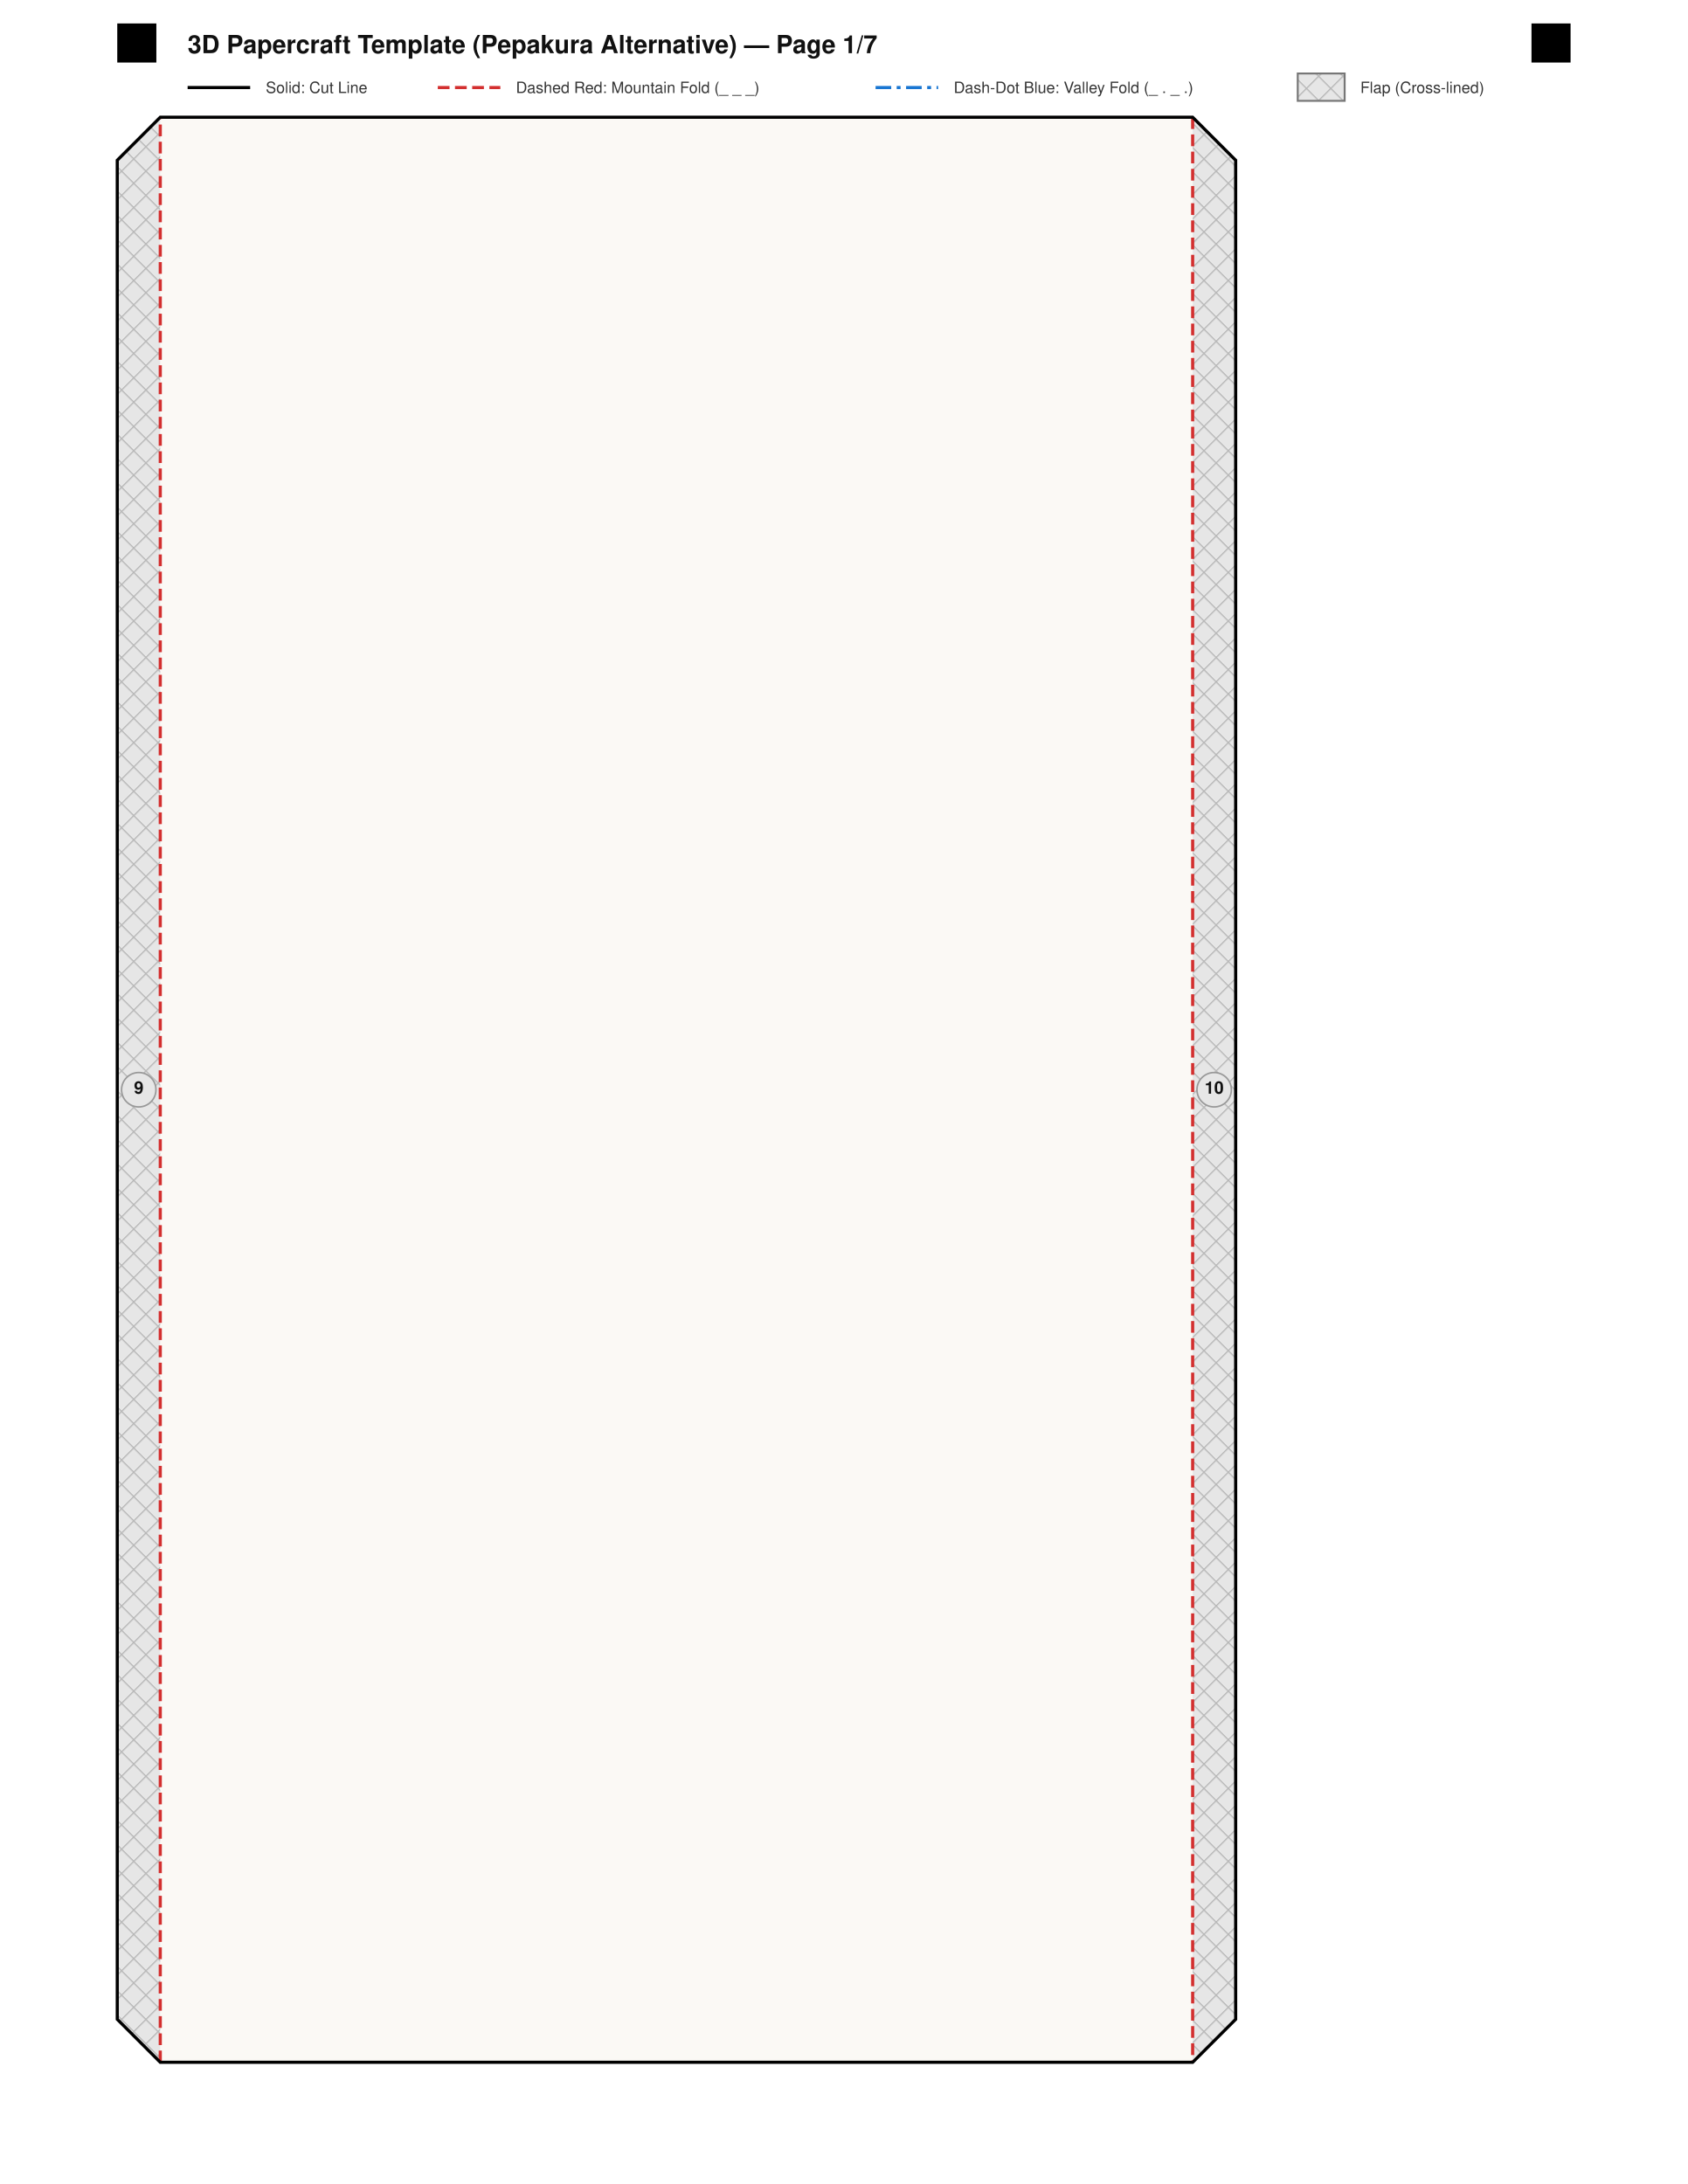
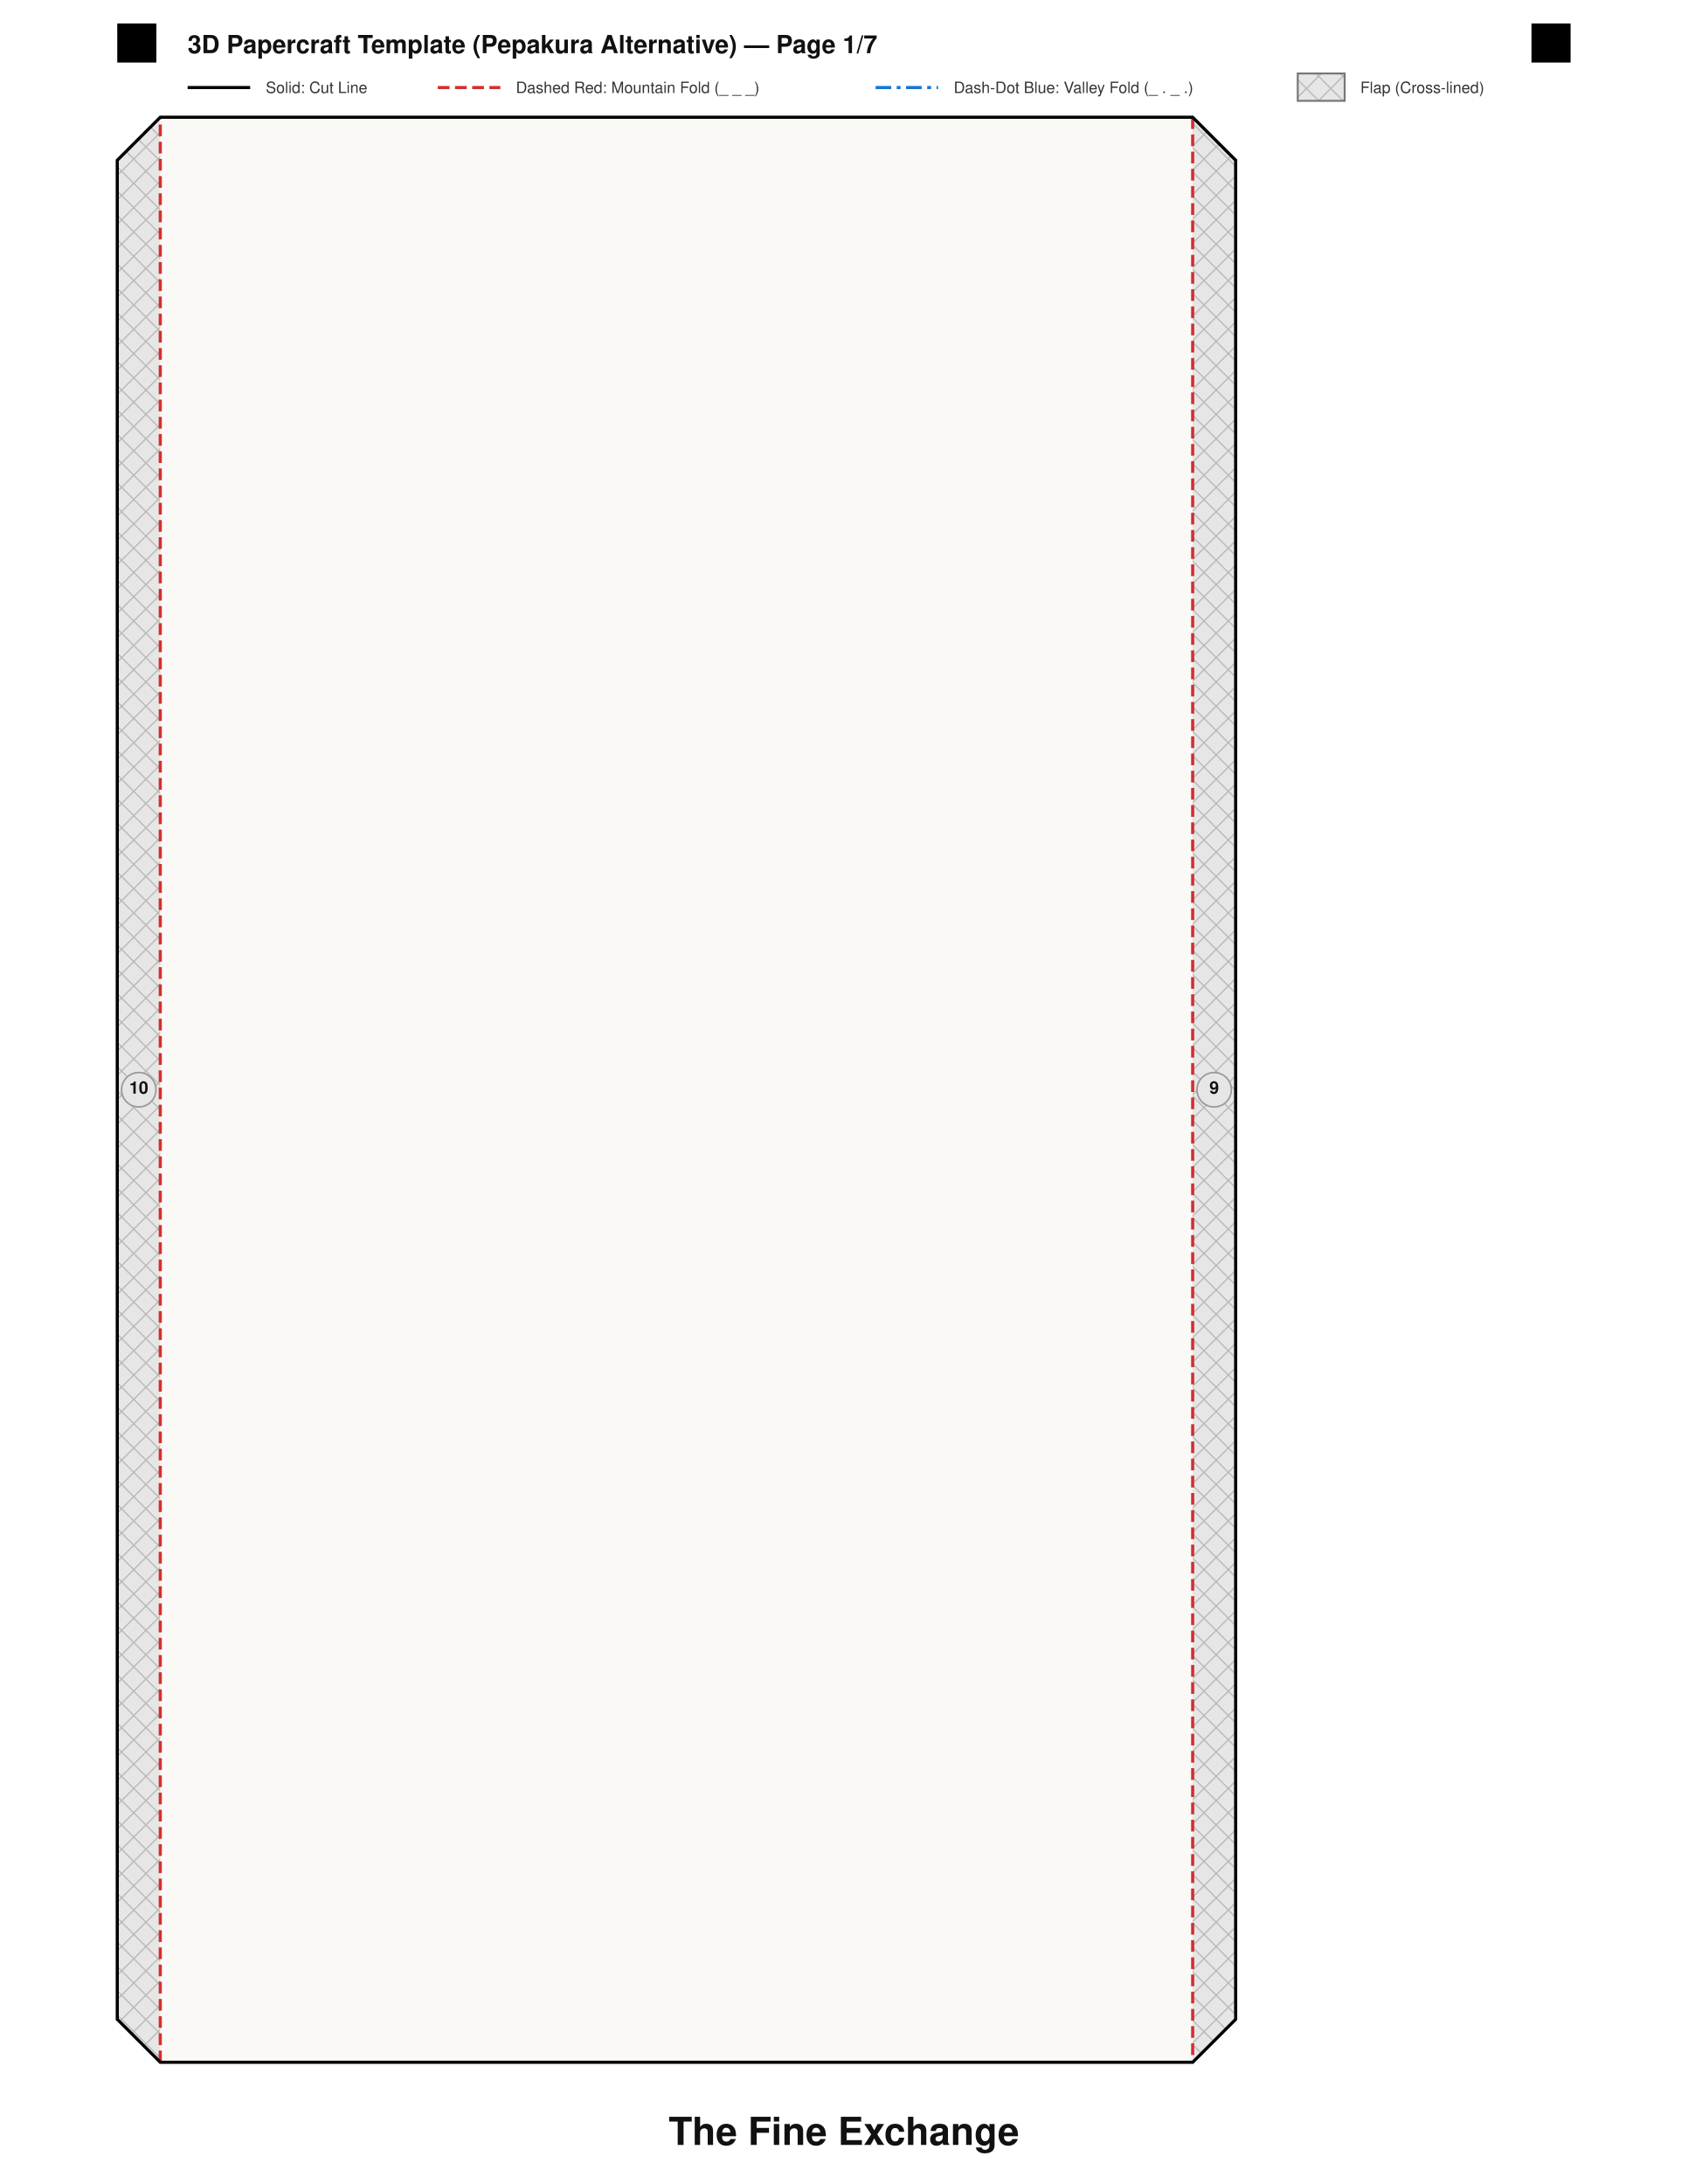
<svg xmlns="http://www.w3.org/2000/svg" width="215.9mm" height="279.4mm" viewBox="0 0 215.9 279.4">
  <defs>
    <pattern id="flap_crosshatch" width="2.2" height="2.2" patternTransform="rotate(45 0 0)" patternUnits="userSpaceOnUse">
      <rect width="2.2" height="2.2" fill="#E6E6E6" />
      <line x1="0" y1="0" x2="0" y2="2.2" stroke="#B8B8B8" stroke-width="0.32" />
      <line x1="0" y1="0" x2="2.2" y2="0" stroke="#B8B8B8" stroke-width="0.32" />
    </pattern>
  </defs>
  <g id="REGISTRATION_MARKS" fill="#000000">
    <rect x="15.0" y="3.0" width="5" height="5" />
    <rect x="195.9" y="3.0" width="5" height="5" />
  </g>
  <text x="24" y="6.8" font-family="Helvetica, Arial, sans-serif" font-weight="bold" font-size="3.2" fill="#111111">3D Papercraft Template (Pepakura Alternative) — Page 1/7</text>
  <g id="LEGEND" transform="translate(24, 11.2)" font-family="Helvetica, Arial, sans-serif" font-size="2.0" fill="#333333">
    <line x1="0" y1="0" x2="8" y2="0" stroke="#000000" stroke-width="0.4" />
    <text x="10" y="0.7">Solid: Cut Line</text>
    <line x1="32" y1="0" x2="40" y2="0" stroke="#D32F2F" stroke-width="0.4" stroke-dasharray="1.5,0.7" />
    <text x="42" y="0.7">Dashed Red: Mountain Fold (_ _ _)</text>
    <line x1="88" y1="0" x2="96" y2="0" stroke="#1976D2" stroke-width="0.4" stroke-dasharray="2.0,0.7,0.5,0.7" />
    <text x="98" y="0.7">Dash-Dot Blue: Valley Fold (_ . _ .)</text>
    <rect x="142" y="-1.8" width="6" height="3.5" fill="url(#flap_crosshatch)" stroke="#777777" stroke-width="0.25" />
    <text x="150" y="0.7">Flap (Cross-lined)</text>
  </g>
  <g id="FACETS" fill="#FBF9F5" stroke="none">
-     <polygon points="152.56,15.00 152.56,263.83 20.50,263.83 20.50,15.00" />
+     <polygon points="20.50,263.83 20.50,15.00 152.56,15.00 152.56,263.83" />
  </g>
  <g id="GLUE_TABS" fill="url(#flap_crosshatch)" stroke="none">
+     <polygon points="152.56,15.00 158.06,20.50 158.06,258.33 152.56,263.83" />
    <polygon points="20.50,263.83 15.00,258.33 15.00,20.50 20.50,15.00" />
-     <polygon points="152.56,15.00 158.06,20.50 158.06,258.33 152.56,263.83" />
  </g>
  <g id="FOLD_LINES">
+     <line x1="152.56" y1="15.00" x2="152.56" y2="263.83" stroke="#D32F2F" stroke-width="0.4" stroke-dasharray="1.5,0.7" />
    <line x1="20.50" y1="263.83" x2="20.50" y2="15.00" stroke="#D32F2F" stroke-width="0.4" stroke-dasharray="1.5,0.7" />
-     <line x1="152.56" y1="15.00" x2="152.56" y2="263.83" stroke="#D32F2F" stroke-width="0.4" stroke-dasharray="1.5,0.7" />
  </g>
  <g id="CUT_LINES" fill="none" stroke="#000000" stroke-width="0.4">
-     <polygon points="152.56,15.00 158.06,20.50 158.06,258.33 152.56,263.83 20.50,263.83 15.00,258.33 15.00,20.50 20.50,15.00" />
+     <polygon points="20.50,263.83 15.00,258.33 15.00,20.50 20.50,15.00 152.56,15.00 158.06,20.50 158.06,258.33 152.56,263.83" />
  </g>
  <g id="EDGE_IDS" font-family="Helvetica, Arial, sans-serif" font-size="2.2" font-weight="bold" text-anchor="middle" dominant-baseline="central">
+     <circle cx="155.31" cy="139.41" r="2.2" fill="#E6E6E6" stroke="#999999" stroke-width="0.2" />
+     <text x="155.31" y="139.41" fill="#111111">9</text>
    <circle cx="17.75" cy="139.41" r="2.2" fill="#E6E6E6" stroke="#999999" stroke-width="0.2" />
-     <text x="17.75" y="139.41" fill="#111111">9</text>
-     <circle cx="155.31" cy="139.41" r="2.2" fill="#E6E6E6" stroke="#999999" stroke-width="0.2" />
-     <text x="155.31" y="139.41" fill="#111111">10</text>
+     <text x="17.75" y="139.41" fill="#111111">10</text>
  </g>
+   <text x="107.95" y="274.40" font-family="Helvetica, Arial, sans-serif" font-weight="bold" font-size="4.94" text-anchor="middle" fill="#111111">The Fine Exchange</text>
</svg>
